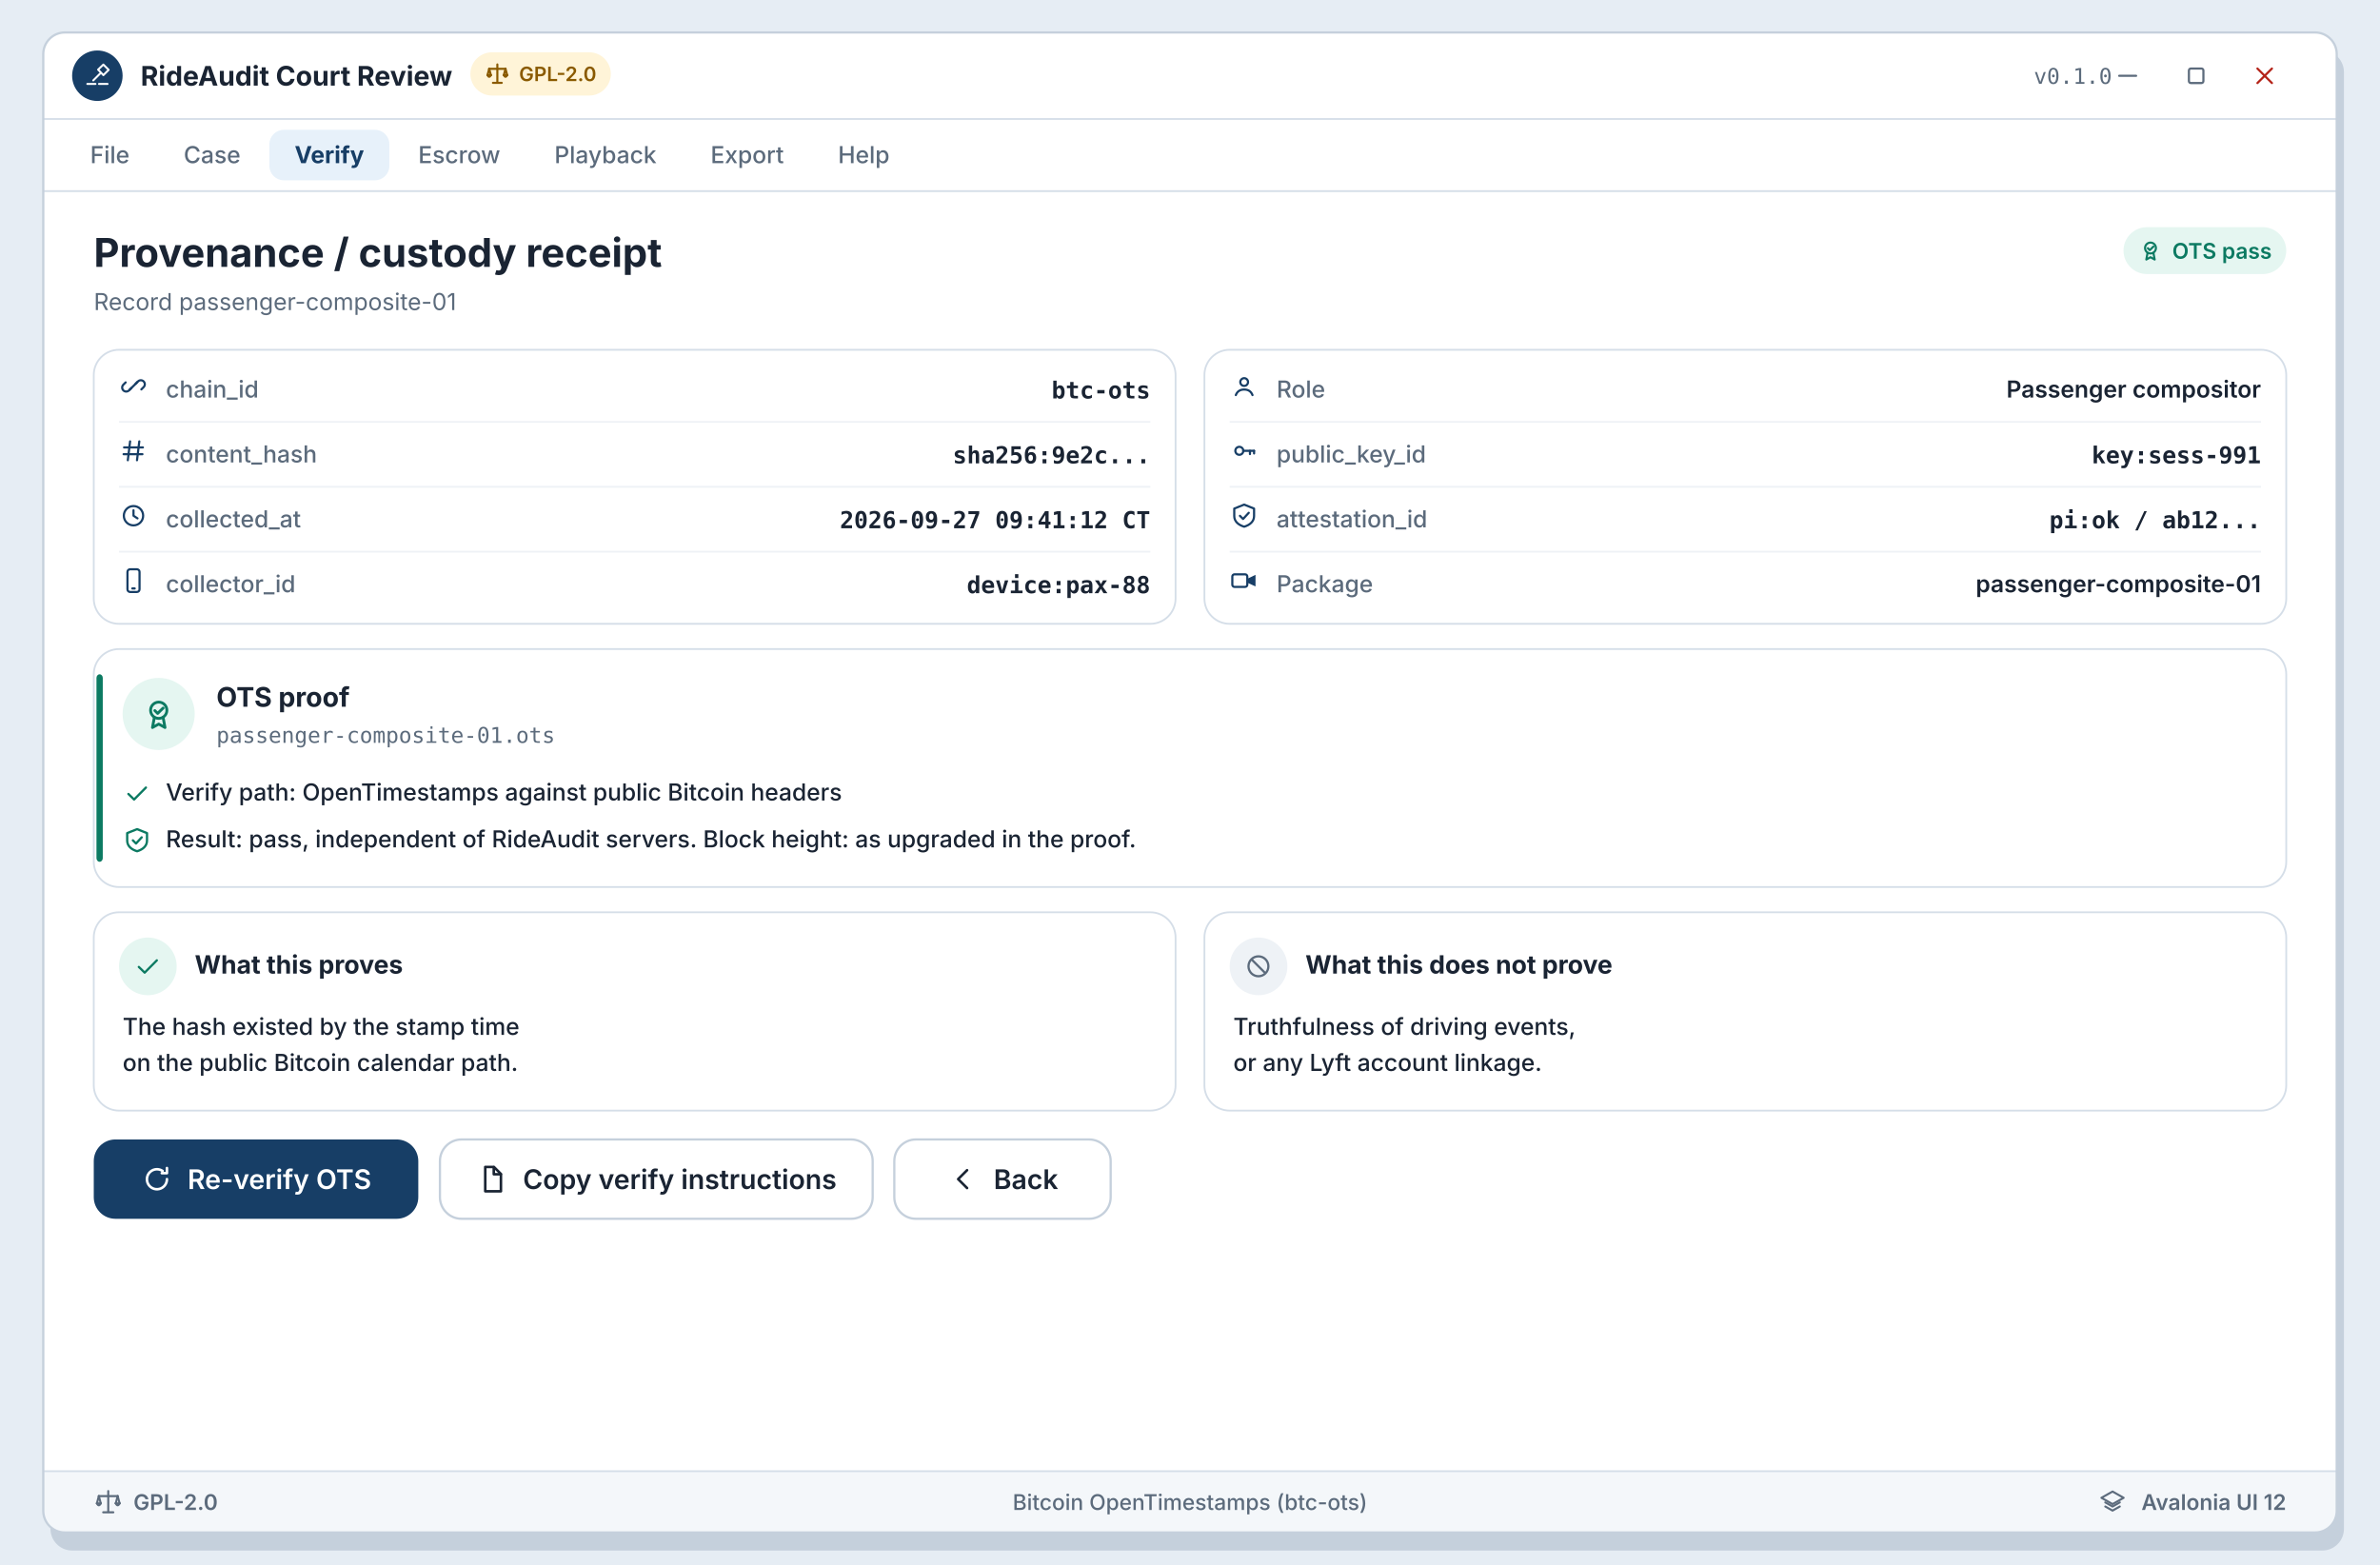
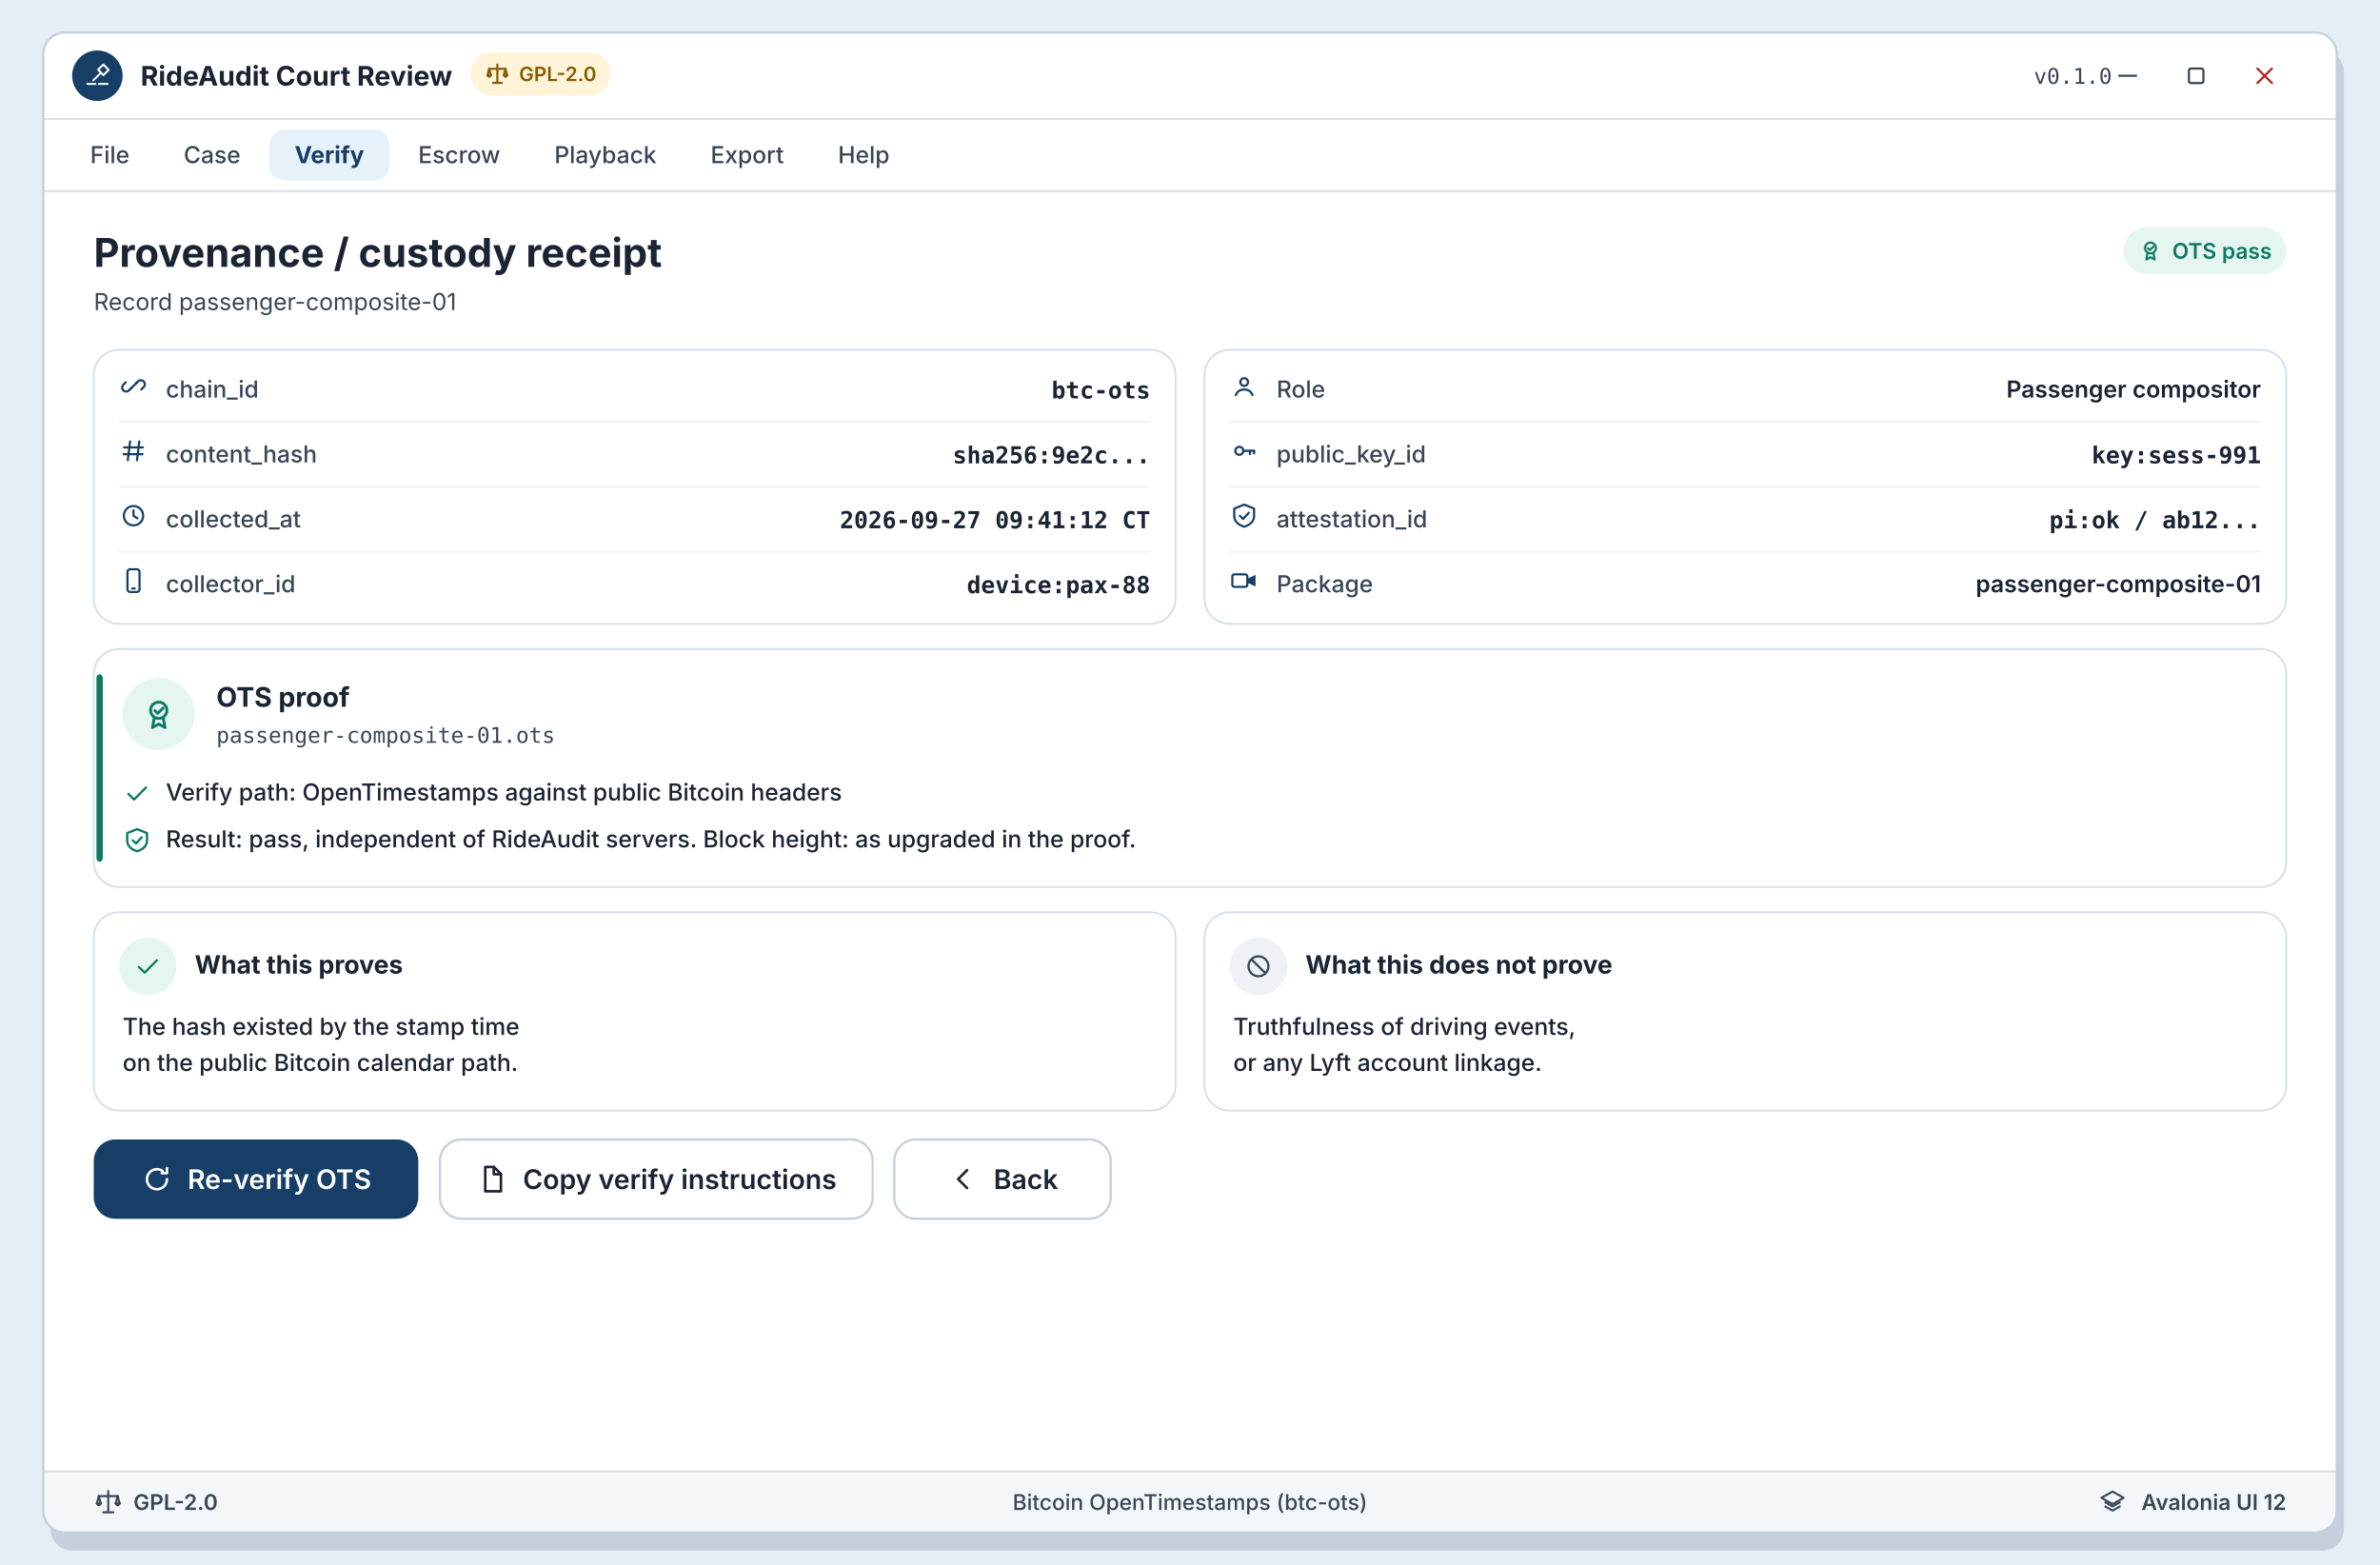
<svg xmlns="http://www.w3.org/2000/svg" width="1320" height="868" viewBox="0 0 1320 868" role="img">
  <defs>
    <clipPath id="win">
      <rect x="24" y="18" width="1272" height="832" rx="12" />
    </clipPath>
  </defs>
  <rect x="0" y="0" width="1320" height="868" rx="0" fill="#E6EDF4" />
  <rect x="28" y="28" width="1272" height="832" rx="12" fill="#C5D0DC" />
  <g clip-path="url(#win)">
    <rect x="24" y="18" width="1272" height="832" rx="0" fill="#FFFFFF" />
    <rect x="40" y="28" width="28" height="28" rx="14" fill="#173E66" />
    <g transform="translate(46.72 34.72) scale(0.61)">
      <path d="M2.8 19.4h7.4" fill="none" stroke="#FFFFFF" stroke-width="1.8" stroke-linecap="round" stroke-linejoin="round" />
      <path d="M13.4 19.4H21.2" fill="none" stroke="#FFFFFF" stroke-width="1.8" stroke-linecap="round" stroke-linejoin="round" />
      <path d="M8.2 16.2 14.4 10" fill="none" stroke="#FFFFFF" stroke-width="1.8" stroke-linecap="round" stroke-linejoin="round" />
      <path d="M12.6 6.4 17.4 1.8 22.2 6.6 17.4 11.4Z" fill="none" stroke="#FFFFFF" stroke-width="1.8" stroke-linecap="round" stroke-linejoin="round" />
    </g>
    <text x="78" y="47.5" fill="#1A2433" font-family="Inter, Segoe UI, Roboto, Helvetica, Arial, sans-serif" font-size="15" font-weight="700" text-anchor="start">RideAudit Court Review</text>
    <rect x="260.88" y="29" width="77.89" height="24" rx="12" fill="#FFF4D8" />
    <g transform="translate(268.88 34) scale(0.58)">
      <path d="M12 3v17.2" fill="none" stroke="#8A5A00" stroke-width="2" stroke-linecap="round" stroke-linejoin="round" />
      <path d="M7.8 20.6h8.4" fill="none" stroke="#8A5A00" stroke-width="2" stroke-linecap="round" stroke-linejoin="round" />
      <path d="M4.2 7.2h15.6" fill="none" stroke="#8A5A00" stroke-width="2" stroke-linecap="round" stroke-linejoin="round" />
      <path d="M4.2 7.2 2.6 13.2" fill="none" stroke="#8A5A00" stroke-width="2" stroke-linecap="round" stroke-linejoin="round" />
      <path d="M4.2 7.2 5.8 13.2" fill="none" stroke="#8A5A00" stroke-width="2" stroke-linecap="round" stroke-linejoin="round" />
      <path d="M2.6 13.2h3.2" fill="none" stroke="#8A5A00" stroke-width="2" stroke-linecap="round" stroke-linejoin="round" />
      <path d="M2.6 13.2Q4.2 16.4 5.8 13.2" fill="none" stroke="#8A5A00" stroke-width="2" stroke-linecap="round" stroke-linejoin="round" />
      <path d="M19.8 7.2 18.2 13.2" fill="none" stroke="#8A5A00" stroke-width="2" stroke-linecap="round" stroke-linejoin="round" />
      <path d="M19.8 7.2 21.4 13.2" fill="none" stroke="#8A5A00" stroke-width="2" stroke-linecap="round" stroke-linejoin="round" />
      <path d="M18.2 13.2h3.2" fill="none" stroke="#8A5A00" stroke-width="2" stroke-linecap="round" stroke-linejoin="round" />
      <path d="M18.2 13.2Q19.8 16.4 21.4 13.2" fill="none" stroke="#8A5A00" stroke-width="2" stroke-linecap="round" stroke-linejoin="round" />
    </g>
    <text x="287.88" y="45" fill="#8A5A00" font-family="Inter, Segoe UI, Roboto, Helvetica, Arial, sans-serif" font-size="11" font-weight="600" text-anchor="start">GPL-2.0</text>
-     <text x="1128" y="46.5" fill="#5C6B7C" font-family="JetBrains Mono, ui-monospace, SFMono-Regular, Menlo, Consolas, monospace" font-size="12" font-weight="500" text-anchor="start">v0.1.0</text>
+     <text x="1128" y="46.5" fill="#394656" font-family="JetBrains Mono, ui-monospace, SFMono-Regular, Menlo, Consolas, monospace" font-size="12" font-weight="500" text-anchor="start">v0.1.0</text>
    <g transform="translate(1172 34) scale(0.67)">
-       <path d="M5 12h14" fill="none" stroke="#5C6B7C" stroke-width="1.8" stroke-linecap="round" stroke-linejoin="round" />
+       <path d="M5 12h14" fill="none" stroke="#394656" stroke-width="1.8" stroke-linecap="round" stroke-linejoin="round" />
    </g>
    <g transform="translate(1210 34) scale(0.67)">
-       <rect x="6" y="6" width="12" height="12" rx="1.6" fill="none" stroke="#5C6B7C" stroke-width="1.8" stroke-linejoin="round" />
+       <rect x="6" y="6" width="12" height="12" rx="1.6" fill="none" stroke="#394656" stroke-width="1.8" stroke-linejoin="round" />
    </g>
    <g transform="translate(1248 34) scale(0.67)">
      <path d="M6 6 18 18" fill="none" stroke="#B42318" stroke-width="1.8" stroke-linecap="round" stroke-linejoin="round" />
      <path d="M18 6 6 18" fill="none" stroke="#B42318" stroke-width="1.8" stroke-linecap="round" stroke-linejoin="round" />
    </g>
    <line x1="24" y1="66" x2="1296" y2="66" stroke="#D5DEE8" stroke-width="1" />
-     <text x="50" y="90.5" fill="#5C6B7C" font-family="Inter, Segoe UI, Roboto, Helvetica, Arial, sans-serif" font-size="13" font-weight="500" text-anchor="start">File</text>
-     <text x="101.86" y="90.5" fill="#5C6B7C" font-family="Inter, Segoe UI, Roboto, Helvetica, Arial, sans-serif" font-size="13" font-weight="500" text-anchor="start">Case</text>
+     <text x="50" y="90.5" fill="#394656" font-family="Inter, Segoe UI, Roboto, Helvetica, Arial, sans-serif" font-size="13" font-weight="500" text-anchor="start">File</text>
+     <text x="101.86" y="90.5" fill="#394656" font-family="Inter, Segoe UI, Roboto, Helvetica, Arial, sans-serif" font-size="13" font-weight="500" text-anchor="start">Case</text>
    <rect x="149.41" y="72" width="66.53" height="28" rx="8" fill="#E7F1FA" />
    <text x="163.41" y="90.5" fill="#173E66" font-family="Inter, Segoe UI, Roboto, Helvetica, Arial, sans-serif" font-size="13" font-weight="700" text-anchor="start">Verify</text>
-     <text x="231.94" y="90.5" fill="#5C6B7C" font-family="Inter, Segoe UI, Roboto, Helvetica, Arial, sans-serif" font-size="13" font-weight="500" text-anchor="start">Escrow</text>
-     <text x="307.48" y="90.5" fill="#5C6B7C" font-family="Inter, Segoe UI, Roboto, Helvetica, Arial, sans-serif" font-size="13" font-weight="500" text-anchor="start">Playback</text>
-     <text x="394.11" y="90.5" fill="#5C6B7C" font-family="Inter, Segoe UI, Roboto, Helvetica, Arial, sans-serif" font-size="13" font-weight="500" text-anchor="start">Export</text>
-     <text x="464.77" y="90.5" fill="#5C6B7C" font-family="Inter, Segoe UI, Roboto, Helvetica, Arial, sans-serif" font-size="13" font-weight="500" text-anchor="start">Help</text>
+     <text x="231.94" y="90.5" fill="#394656" font-family="Inter, Segoe UI, Roboto, Helvetica, Arial, sans-serif" font-size="13" font-weight="500" text-anchor="start">Escrow</text>
+     <text x="307.48" y="90.5" fill="#394656" font-family="Inter, Segoe UI, Roboto, Helvetica, Arial, sans-serif" font-size="13" font-weight="500" text-anchor="start">Playback</text>
+     <text x="394.11" y="90.5" fill="#394656" font-family="Inter, Segoe UI, Roboto, Helvetica, Arial, sans-serif" font-size="13" font-weight="500" text-anchor="start">Export</text>
+     <text x="464.77" y="90.5" fill="#394656" font-family="Inter, Segoe UI, Roboto, Helvetica, Arial, sans-serif" font-size="13" font-weight="500" text-anchor="start">Help</text>
    <line x1="24" y1="106" x2="1296" y2="106" stroke="#D5DEE8" stroke-width="1" />
    <text x="52" y="148" fill="#1A2433" font-family="Inter, Segoe UI, Roboto, Helvetica, Arial, sans-serif" font-size="22" font-weight="700" text-anchor="start">Provenance / custody receipt</text>
    <rect x="1177.75" y="126" width="90.25" height="26" rx="13" fill="#E5F6F1" />
    <g transform="translate(1185.75 132) scale(0.58)">
      <circle cx="12" cy="9.6" r="5.2" fill="none" stroke="#0C7A62" stroke-width="2" />
      <path d="M9.2 14.2 8 20.6 12 18.4 16 20.6 14.8 14.2" fill="none" stroke="#0C7A62" stroke-width="2" stroke-linecap="round" stroke-linejoin="round" />
      <path d="M9.5 9.8 11.3 11.6 14.8 8.2" fill="none" stroke="#0C7A62" stroke-width="2" stroke-linecap="round" stroke-linejoin="round" />
    </g>
    <text x="1204.75" y="143.5" fill="#0C7A62" font-family="Inter, Segoe UI, Roboto, Helvetica, Arial, sans-serif" font-size="12" font-weight="600" text-anchor="start">OTS pass</text>
-     <text x="52" y="172" fill="#5C6B7C" font-family="Inter, Segoe UI, Roboto, Helvetica, Arial, sans-serif" font-size="13" font-weight="400" text-anchor="start">Record passenger-composite-01</text>
+     <text x="52" y="172" fill="#394656" font-family="Inter, Segoe UI, Roboto, Helvetica, Arial, sans-serif" font-size="13" font-weight="400" text-anchor="start">Record passenger-composite-01</text>
    <rect x="52" y="194" width="600" height="152" rx="14" fill="#FFFFFF" stroke="#D5DEE8" stroke-width="1" />
    <g transform="translate(66 206) scale(0.67)">
      <path d="M10.2 13.8 8.3 15.7a3.3 3.3 0 0 1-4.7-4.7l1.9-1.9" fill="none" stroke="#173E66" stroke-width="1.8" stroke-linecap="round" stroke-linejoin="round" />
      <path d="M13.8 10.2 15.7 8.3a3.3 3.3 0 0 1 4.7 4.7l-1.9 1.9" fill="none" stroke="#173E66" stroke-width="1.8" stroke-linecap="round" stroke-linejoin="round" />
      <path d="M8.8 15.2 15.2 8.8" fill="none" stroke="#173E66" stroke-width="1.8" stroke-linecap="round" stroke-linejoin="round" />
    </g>
-     <text x="92" y="220.5" fill="#5C6B7C" font-family="Inter, Segoe UI, Roboto, Helvetica, Arial, sans-serif" font-size="13" font-weight="500" text-anchor="start">chain_id</text>
+     <text x="92" y="220.5" fill="#394656" font-family="Inter, Segoe UI, Roboto, Helvetica, Arial, sans-serif" font-size="13" font-weight="500" text-anchor="start">chain_id</text>
    <text x="638" y="221" fill="#1A2433" font-family="JetBrains Mono, ui-monospace, SFMono-Regular, Menlo, Consolas, monospace" font-size="13" font-weight="600" text-anchor="end">btc-ots</text>
    <line x1="66" y1="234" x2="638" y2="234" stroke="#EEF2F6" stroke-width="1" />
    <g transform="translate(66 242) scale(0.67)">
      <path d="M9.2 4.2 7.3 19.8" fill="none" stroke="#173E66" stroke-width="1.8" stroke-linecap="round" stroke-linejoin="round" />
      <path d="M16.8 4.2 14.9 19.8" fill="none" stroke="#173E66" stroke-width="1.8" stroke-linecap="round" stroke-linejoin="round" />
      <path d="M4.2 9.2h15.6" fill="none" stroke="#173E66" stroke-width="1.8" stroke-linecap="round" stroke-linejoin="round" />
      <path d="M3.8 14.8h15.6" fill="none" stroke="#173E66" stroke-width="1.8" stroke-linecap="round" stroke-linejoin="round" />
    </g>
-     <text x="92" y="256.5" fill="#5C6B7C" font-family="Inter, Segoe UI, Roboto, Helvetica, Arial, sans-serif" font-size="13" font-weight="500" text-anchor="start">content_hash</text>
+     <text x="92" y="256.5" fill="#394656" font-family="Inter, Segoe UI, Roboto, Helvetica, Arial, sans-serif" font-size="13" font-weight="500" text-anchor="start">content_hash</text>
    <text x="638" y="257" fill="#1A2433" font-family="JetBrains Mono, ui-monospace, SFMono-Regular, Menlo, Consolas, monospace" font-size="13" font-weight="600" text-anchor="end">sha256:9e2c...</text>
    <line x1="66" y1="270" x2="638" y2="270" stroke="#EEF2F6" stroke-width="1" />
    <g transform="translate(66 278) scale(0.67)">
      <circle cx="12" cy="12" r="8" fill="none" stroke="#173E66" stroke-width="1.8" />
      <path d="M12 7.5V12l3.3 2.2" fill="none" stroke="#173E66" stroke-width="1.8" stroke-linecap="round" stroke-linejoin="round" />
    </g>
-     <text x="92" y="292.5" fill="#5C6B7C" font-family="Inter, Segoe UI, Roboto, Helvetica, Arial, sans-serif" font-size="13" font-weight="500" text-anchor="start">collected_at</text>
+     <text x="92" y="292.5" fill="#394656" font-family="Inter, Segoe UI, Roboto, Helvetica, Arial, sans-serif" font-size="13" font-weight="500" text-anchor="start">collected_at</text>
    <text x="638" y="293" fill="#1A2433" font-family="JetBrains Mono, ui-monospace, SFMono-Regular, Menlo, Consolas, monospace" font-size="13" font-weight="600" text-anchor="end">2026-09-27 09:41:12 CT</text>
    <line x1="66" y1="306" x2="638" y2="306" stroke="#EEF2F6" stroke-width="1" />
    <g transform="translate(66 314) scale(0.67)">
      <rect x="7" y="2.6" width="10" height="18.8" rx="2.2" fill="none" stroke="#173E66" stroke-width="1.8" stroke-linejoin="round" />
      <path d="M11 18.5h2" fill="none" stroke="#173E66" stroke-width="1.8" stroke-linecap="round" stroke-linejoin="round" />
    </g>
-     <text x="92" y="328.5" fill="#5C6B7C" font-family="Inter, Segoe UI, Roboto, Helvetica, Arial, sans-serif" font-size="13" font-weight="500" text-anchor="start">collector_id</text>
+     <text x="92" y="328.5" fill="#394656" font-family="Inter, Segoe UI, Roboto, Helvetica, Arial, sans-serif" font-size="13" font-weight="500" text-anchor="start">collector_id</text>
    <text x="638" y="329" fill="#1A2433" font-family="JetBrains Mono, ui-monospace, SFMono-Regular, Menlo, Consolas, monospace" font-size="13" font-weight="600" text-anchor="end">device:pax-88</text>
    <rect x="668" y="194" width="600" height="152" rx="14" fill="#FFFFFF" stroke="#D5DEE8" stroke-width="1" />
    <g transform="translate(682 206) scale(0.67)">
      <circle cx="12" cy="8.8" r="3.2" fill="none" stroke="#173E66" stroke-width="1.8" />
      <path d="M5.1 19.6c1.2-3.1 3.5-4.6 6.9-4.6s5.7 1.5 6.9 4.6" fill="none" stroke="#173E66" stroke-width="1.8" stroke-linecap="round" stroke-linejoin="round" />
    </g>
-     <text x="708" y="220.5" fill="#5C6B7C" font-family="Inter, Segoe UI, Roboto, Helvetica, Arial, sans-serif" font-size="13" font-weight="500" text-anchor="start">Role</text>
+     <text x="708" y="220.5" fill="#394656" font-family="Inter, Segoe UI, Roboto, Helvetica, Arial, sans-serif" font-size="13" font-weight="500" text-anchor="start">Role</text>
    <text x="1254" y="220.5" fill="#1A2433" font-family="Inter, Segoe UI, Roboto, Helvetica, Arial, sans-serif" font-size="13" font-weight="600" text-anchor="end">Passenger compositor</text>
    <line x1="682" y1="234" x2="1254" y2="234" stroke="#EEF2F6" stroke-width="1" />
    <g transform="translate(682 242) scale(0.67)">
      <circle cx="8" cy="12" r="3.3" fill="none" stroke="#173E66" stroke-width="1.8" />
      <path d="M11.2 12H20.2" fill="none" stroke="#173E66" stroke-width="1.8" stroke-linecap="round" stroke-linejoin="round" />
      <path d="M16.8 12v2.7" fill="none" stroke="#173E66" stroke-width="1.8" stroke-linecap="round" stroke-linejoin="round" />
      <path d="M20.2 12v2.2" fill="none" stroke="#173E66" stroke-width="1.8" stroke-linecap="round" stroke-linejoin="round" />
    </g>
-     <text x="708" y="256.5" fill="#5C6B7C" font-family="Inter, Segoe UI, Roboto, Helvetica, Arial, sans-serif" font-size="13" font-weight="500" text-anchor="start">public_key_id</text>
+     <text x="708" y="256.5" fill="#394656" font-family="Inter, Segoe UI, Roboto, Helvetica, Arial, sans-serif" font-size="13" font-weight="500" text-anchor="start">public_key_id</text>
    <text x="1254" y="257" fill="#1A2433" font-family="JetBrains Mono, ui-monospace, SFMono-Regular, Menlo, Consolas, monospace" font-size="13" font-weight="600" text-anchor="end">key:sess-991</text>
    <line x1="682" y1="270" x2="1254" y2="270" stroke="#EEF2F6" stroke-width="1" />
    <g transform="translate(682 278) scale(0.67)">
      <path d="M12 2.8 20.2 6.1v6.2c0 4.3-3.2 7.3-8.2 8.8-5-1.5-8.2-4.5-8.2-8.8V6.1Z" fill="none" stroke="#173E66" stroke-width="1.8" stroke-linecap="round" stroke-linejoin="round" />
      <path d="M8.5 12.1 11.1 14.7 15.8 9.6" fill="none" stroke="#173E66" stroke-width="1.8" stroke-linecap="round" stroke-linejoin="round" />
    </g>
-     <text x="708" y="292.5" fill="#5C6B7C" font-family="Inter, Segoe UI, Roboto, Helvetica, Arial, sans-serif" font-size="13" font-weight="500" text-anchor="start">attestation_id</text>
+     <text x="708" y="292.5" fill="#394656" font-family="Inter, Segoe UI, Roboto, Helvetica, Arial, sans-serif" font-size="13" font-weight="500" text-anchor="start">attestation_id</text>
    <text x="1254" y="293" fill="#1A2433" font-family="JetBrains Mono, ui-monospace, SFMono-Regular, Menlo, Consolas, monospace" font-size="13" font-weight="600" text-anchor="end">pi:ok / ab12...</text>
    <line x1="682" y1="306" x2="1254" y2="306" stroke="#EEF2F6" stroke-width="1" />
    <g transform="translate(682 314) scale(0.67)">
      <rect x="2.2" y="6.8" width="12.4" height="10.4" rx="1.8" fill="none" stroke="#173E66" stroke-width="1.8" stroke-linejoin="round" />
      <path d="M15.2 10.2 21.4 7.2v9.6l-6.2-2.8z" fill="#173E66" stroke="none" stroke-linejoin="round" />
    </g>
-     <text x="708" y="328.5" fill="#5C6B7C" font-family="Inter, Segoe UI, Roboto, Helvetica, Arial, sans-serif" font-size="13" font-weight="500" text-anchor="start">Package</text>
+     <text x="708" y="328.5" fill="#394656" font-family="Inter, Segoe UI, Roboto, Helvetica, Arial, sans-serif" font-size="13" font-weight="500" text-anchor="start">Package</text>
    <text x="1254" y="328.5" fill="#1A2433" font-family="Inter, Segoe UI, Roboto, Helvetica, Arial, sans-serif" font-size="13" font-weight="600" text-anchor="end">passenger-composite-01</text>
    <rect x="52" y="360" width="1216" height="132" rx="14" fill="#FFFFFF" stroke="#D5DEE8" stroke-width="1" />
    <rect x="53.5" y="374" width="3.5" height="104" rx="2" fill="#0C7A62" />
    <rect x="68" y="376" width="40" height="40" rx="20" fill="#E5F6F1" />
    <g transform="translate(77.6 385.6) scale(0.87)">
      <circle cx="12" cy="9.6" r="5.2" fill="none" stroke="#0C7A62" stroke-width="1.8" />
      <path d="M9.2 14.2 8 20.6 12 18.4 16 20.6 14.8 14.2" fill="none" stroke="#0C7A62" stroke-width="1.8" stroke-linecap="round" stroke-linejoin="round" />
      <path d="M9.5 9.8 11.3 11.6 14.8 8.2" fill="none" stroke="#0C7A62" stroke-width="1.8" stroke-linecap="round" stroke-linejoin="round" />
    </g>
    <text x="120" y="392" fill="#1A2433" font-family="Inter, Segoe UI, Roboto, Helvetica, Arial, sans-serif" font-size="15" font-weight="700" text-anchor="start">OTS proof</text>
-     <text x="120" y="412" fill="#5C6B7C" font-family="JetBrains Mono, ui-monospace, SFMono-Regular, Menlo, Consolas, monospace" font-size="12" font-weight="500" text-anchor="start">passenger-composite-01.ots</text>
+     <text x="120" y="412" fill="#394656" font-family="JetBrains Mono, ui-monospace, SFMono-Regular, Menlo, Consolas, monospace" font-size="12" font-weight="500" text-anchor="start">passenger-composite-01.ots</text>
    <g transform="translate(68 432) scale(0.67)">
      <path d="M4.8 12.5 9.5 17.1 19.3 7.2" fill="none" stroke="#0C7A62" stroke-width="1.9" stroke-linecap="round" stroke-linejoin="round" />
    </g>
    <text x="92" y="444" fill="#1A2433" font-family="Inter, Segoe UI, Roboto, Helvetica, Arial, sans-serif" font-size="13" font-weight="500" text-anchor="start">Verify path: OpenTimestamps against public Bitcoin headers</text>
    <g transform="translate(68 458) scale(0.67)">
      <path d="M12 2.8 20.2 6.1v6.2c0 4.3-3.2 7.3-8.2 8.8-5-1.5-8.2-4.5-8.2-8.8V6.1Z" fill="none" stroke="#0C7A62" stroke-width="1.9" stroke-linecap="round" stroke-linejoin="round" />
      <path d="M8.5 12.1 11.1 14.7 15.8 9.6" fill="none" stroke="#0C7A62" stroke-width="1.9" stroke-linecap="round" stroke-linejoin="round" />
    </g>
    <text x="92" y="470" fill="#1A2433" font-family="Inter, Segoe UI, Roboto, Helvetica, Arial, sans-serif" font-size="13" font-weight="500" text-anchor="start">Result: pass, independent of RideAudit servers. Block height: as upgraded in the proof.</text>
    <rect x="52" y="506" width="600" height="110" rx="14" fill="#FFFFFF" stroke="#D5DEE8" stroke-width="1" />
    <rect x="66" y="520" width="32" height="32" rx="16" fill="#E5F6F1" />
    <g transform="translate(73.68 527.68) scale(0.69)">
      <path d="M4.8 12.5 9.5 17.1 19.3 7.2" fill="none" stroke="#0C7A62" stroke-width="1.8" stroke-linecap="round" stroke-linejoin="round" />
    </g>
    <text x="108" y="540" fill="#1A2433" font-family="Inter, Segoe UI, Roboto, Helvetica, Arial, sans-serif" font-size="14" font-weight="700" text-anchor="start">What this proves</text>
    <text x="68" y="574" fill="#1A2433" font-family="Inter, Segoe UI, Roboto, Helvetica, Arial, sans-serif" font-size="13" font-weight="500" text-anchor="start">The hash existed by the stamp time</text>
    <text x="68" y="594" fill="#1A2433" font-family="Inter, Segoe UI, Roboto, Helvetica, Arial, sans-serif" font-size="13" font-weight="500" text-anchor="start">on the public Bitcoin calendar path.</text>
    <rect x="668" y="506" width="600" height="110" rx="14" fill="#FFFFFF" stroke="#D5DEE8" stroke-width="1" />
    <rect x="682" y="520" width="32" height="32" rx="16" fill="#EEF2F6" />
    <g transform="translate(689.68 527.68) scale(0.69)">
-       <circle cx="12" cy="12" r="8" fill="none" stroke="#5C6B7C" stroke-width="1.8" />
-       <path d="M6.8 6.8 17.2 17.2" fill="none" stroke="#5C6B7C" stroke-width="1.8" stroke-linecap="round" stroke-linejoin="round" />
+       <circle cx="12" cy="12" r="8" fill="none" stroke="#394656" stroke-width="1.8" />
+       <path d="M6.8 6.8 17.2 17.2" fill="none" stroke="#394656" stroke-width="1.8" stroke-linecap="round" stroke-linejoin="round" />
    </g>
    <text x="724" y="540" fill="#1A2433" font-family="Inter, Segoe UI, Roboto, Helvetica, Arial, sans-serif" font-size="14" font-weight="700" text-anchor="start">What this does not prove</text>
    <text x="684" y="574" fill="#1A2433" font-family="Inter, Segoe UI, Roboto, Helvetica, Arial, sans-serif" font-size="13" font-weight="500" text-anchor="start">Truthfulness of driving events,</text>
    <text x="684" y="594" fill="#1A2433" font-family="Inter, Segoe UI, Roboto, Helvetica, Arial, sans-serif" font-size="13" font-weight="500" text-anchor="start">or any Lyft account linkage.</text>
    <rect x="52" y="632" width="180" height="44" rx="12" fill="#173E66" />
    <g transform="translate(78.04 645) scale(0.75)">
      <path d="M19.4 12A7.4 7.4 0 1 1 16.2 6" fill="none" stroke="#FFFFFF" stroke-width="1.9" stroke-linecap="round" stroke-linejoin="round" />
      <path d="M19.4 3.8V7.6H15.6" fill="none" stroke="#FFFFFF" stroke-width="1.9" stroke-linecap="round" stroke-linejoin="round" />
    </g>
    <text x="104.04" y="659.5" fill="#FFFFFF" font-family="Inter, Segoe UI, Roboto, Helvetica, Arial, sans-serif" font-size="15" font-weight="600" text-anchor="start">Re-verify OTS</text>
    <rect x="244" y="632" width="240" height="44" rx="12" fill="#FFFFFF" stroke="#C5D0DC" stroke-width="1.25" />
    <g transform="translate(264.03 645) scale(0.75)">
      <path d="M6.8 3h6.4L18.4 8.2V21H6.8Z" fill="none" stroke="#1A2433" stroke-width="1.9" stroke-linecap="round" stroke-linejoin="round" />
      <path d="M13.1 3.2V8.4h5.2" fill="none" stroke="#1A2433" stroke-width="1.9" stroke-linecap="round" stroke-linejoin="round" />
    </g>
    <text x="290.03" y="659.5" fill="#1A2433" font-family="Inter, Segoe UI, Roboto, Helvetica, Arial, sans-serif" font-size="15" font-weight="600" text-anchor="start">Copy verify instructions</text>
    <rect x="496" y="632" width="120" height="44" rx="12" fill="#FFFFFF" stroke="#C5D0DC" stroke-width="1.25" />
    <g transform="translate(525.11 645) scale(0.75)">
      <path d="M15 5.4 8.4 12 15 18.6" fill="none" stroke="#1A2433" stroke-width="1.9" stroke-linecap="round" stroke-linejoin="round" />
    </g>
    <text x="551.11" y="659.5" fill="#1A2433" font-family="Inter, Segoe UI, Roboto, Helvetica, Arial, sans-serif" font-size="15" font-weight="600" text-anchor="start">Back</text>
    <rect x="24" y="816" width="1272" height="34" rx="0" fill="#F4F7FA" />
    <line x1="24" y1="816" x2="1296" y2="816" stroke="#D5DEE8" stroke-width="1" />
    <g transform="translate(52 825) scale(0.67)">
-       <path d="M12 3v17.2" fill="none" stroke="#5C6B7C" stroke-width="1.7" stroke-linecap="round" stroke-linejoin="round" />
-       <path d="M7.8 20.6h8.4" fill="none" stroke="#5C6B7C" stroke-width="1.7" stroke-linecap="round" stroke-linejoin="round" />
-       <path d="M4.2 7.2h15.6" fill="none" stroke="#5C6B7C" stroke-width="1.7" stroke-linecap="round" stroke-linejoin="round" />
-       <path d="M4.2 7.2 2.6 13.2" fill="none" stroke="#5C6B7C" stroke-width="1.7" stroke-linecap="round" stroke-linejoin="round" />
-       <path d="M4.2 7.2 5.8 13.2" fill="none" stroke="#5C6B7C" stroke-width="1.7" stroke-linecap="round" stroke-linejoin="round" />
-       <path d="M2.6 13.2h3.2" fill="none" stroke="#5C6B7C" stroke-width="1.7" stroke-linecap="round" stroke-linejoin="round" />
-       <path d="M2.6 13.2Q4.2 16.4 5.8 13.2" fill="none" stroke="#5C6B7C" stroke-width="1.7" stroke-linecap="round" stroke-linejoin="round" />
-       <path d="M19.8 7.2 18.2 13.2" fill="none" stroke="#5C6B7C" stroke-width="1.7" stroke-linecap="round" stroke-linejoin="round" />
-       <path d="M19.8 7.2 21.4 13.2" fill="none" stroke="#5C6B7C" stroke-width="1.7" stroke-linecap="round" stroke-linejoin="round" />
-       <path d="M18.2 13.2h3.2" fill="none" stroke="#5C6B7C" stroke-width="1.7" stroke-linecap="round" stroke-linejoin="round" />
-       <path d="M18.2 13.2Q19.8 16.4 21.4 13.2" fill="none" stroke="#5C6B7C" stroke-width="1.7" stroke-linecap="round" stroke-linejoin="round" />
-     </g>
-     <text x="74" y="837.5" fill="#5C6B7C" font-family="Inter, Segoe UI, Roboto, Helvetica, Arial, sans-serif" font-size="12" font-weight="600" text-anchor="start">GPL-2.0</text>
-     <text x="660" y="837.5" fill="#5C6B7C" font-family="Inter, Segoe UI, Roboto, Helvetica, Arial, sans-serif" font-size="12" font-weight="500" text-anchor="middle">Bitcoin OpenTimestamps (btc-ots)</text>
+       <path d="M12 3v17.2" fill="none" stroke="#394656" stroke-width="1.7" stroke-linecap="round" stroke-linejoin="round" />
+       <path d="M7.8 20.6h8.4" fill="none" stroke="#394656" stroke-width="1.7" stroke-linecap="round" stroke-linejoin="round" />
+       <path d="M4.2 7.2h15.6" fill="none" stroke="#394656" stroke-width="1.7" stroke-linecap="round" stroke-linejoin="round" />
+       <path d="M4.2 7.2 2.6 13.2" fill="none" stroke="#394656" stroke-width="1.7" stroke-linecap="round" stroke-linejoin="round" />
+       <path d="M4.2 7.2 5.8 13.2" fill="none" stroke="#394656" stroke-width="1.7" stroke-linecap="round" stroke-linejoin="round" />
+       <path d="M2.6 13.2h3.2" fill="none" stroke="#394656" stroke-width="1.7" stroke-linecap="round" stroke-linejoin="round" />
+       <path d="M2.6 13.2Q4.2 16.4 5.8 13.2" fill="none" stroke="#394656" stroke-width="1.7" stroke-linecap="round" stroke-linejoin="round" />
+       <path d="M19.8 7.2 18.2 13.2" fill="none" stroke="#394656" stroke-width="1.7" stroke-linecap="round" stroke-linejoin="round" />
+       <path d="M19.8 7.2 21.4 13.2" fill="none" stroke="#394656" stroke-width="1.7" stroke-linecap="round" stroke-linejoin="round" />
+       <path d="M18.2 13.2h3.2" fill="none" stroke="#394656" stroke-width="1.7" stroke-linecap="round" stroke-linejoin="round" />
+       <path d="M18.2 13.2Q19.8 16.4 21.4 13.2" fill="none" stroke="#394656" stroke-width="1.7" stroke-linecap="round" stroke-linejoin="round" />
+     </g>
+     <text x="74" y="837.5" fill="#394656" font-family="Inter, Segoe UI, Roboto, Helvetica, Arial, sans-serif" font-size="12" font-weight="600" text-anchor="start">GPL-2.0</text>
+     <text x="660" y="837.5" fill="#394656" font-family="Inter, Segoe UI, Roboto, Helvetica, Arial, sans-serif" font-size="12" font-weight="500" text-anchor="middle">Bitcoin OpenTimestamps (btc-ots)</text>
    <g transform="translate(1163.62 825) scale(0.67)">
-       <path d="M12 3.4 21.2 8.6 12 13.8 2.8 8.6Z" fill="none" stroke="#5C6B7C" stroke-width="1.7" stroke-linecap="round" stroke-linejoin="round" />
-       <path d="M6 12.4 12 15.8 18 12.4" fill="none" stroke="#5C6B7C" stroke-width="1.7" stroke-linecap="round" stroke-linejoin="round" />
-       <path d="M6 15.8 12 19.2 18 15.8" fill="none" stroke="#5C6B7C" stroke-width="1.7" stroke-linecap="round" stroke-linejoin="round" />
-     </g>
-     <text x="1268" y="837.5" fill="#5C6B7C" font-family="Inter, Segoe UI, Roboto, Helvetica, Arial, sans-serif" font-size="12" font-weight="600" text-anchor="end">Avalonia UI 12</text>
+       <path d="M12 3.4 21.2 8.6 12 13.8 2.8 8.6Z" fill="none" stroke="#394656" stroke-width="1.7" stroke-linecap="round" stroke-linejoin="round" />
+       <path d="M6 12.4 12 15.8 18 12.4" fill="none" stroke="#394656" stroke-width="1.7" stroke-linecap="round" stroke-linejoin="round" />
+       <path d="M6 15.8 12 19.2 18 15.8" fill="none" stroke="#394656" stroke-width="1.7" stroke-linecap="round" stroke-linejoin="round" />
+     </g>
+     <text x="1268" y="837.5" fill="#394656" font-family="Inter, Segoe UI, Roboto, Helvetica, Arial, sans-serif" font-size="12" font-weight="600" text-anchor="end">Avalonia UI 12</text>
  </g>
  <rect x="24" y="18" width="1272" height="832" rx="12" fill="none" stroke="#C5D0DC" stroke-width="1.25" />
</svg>
